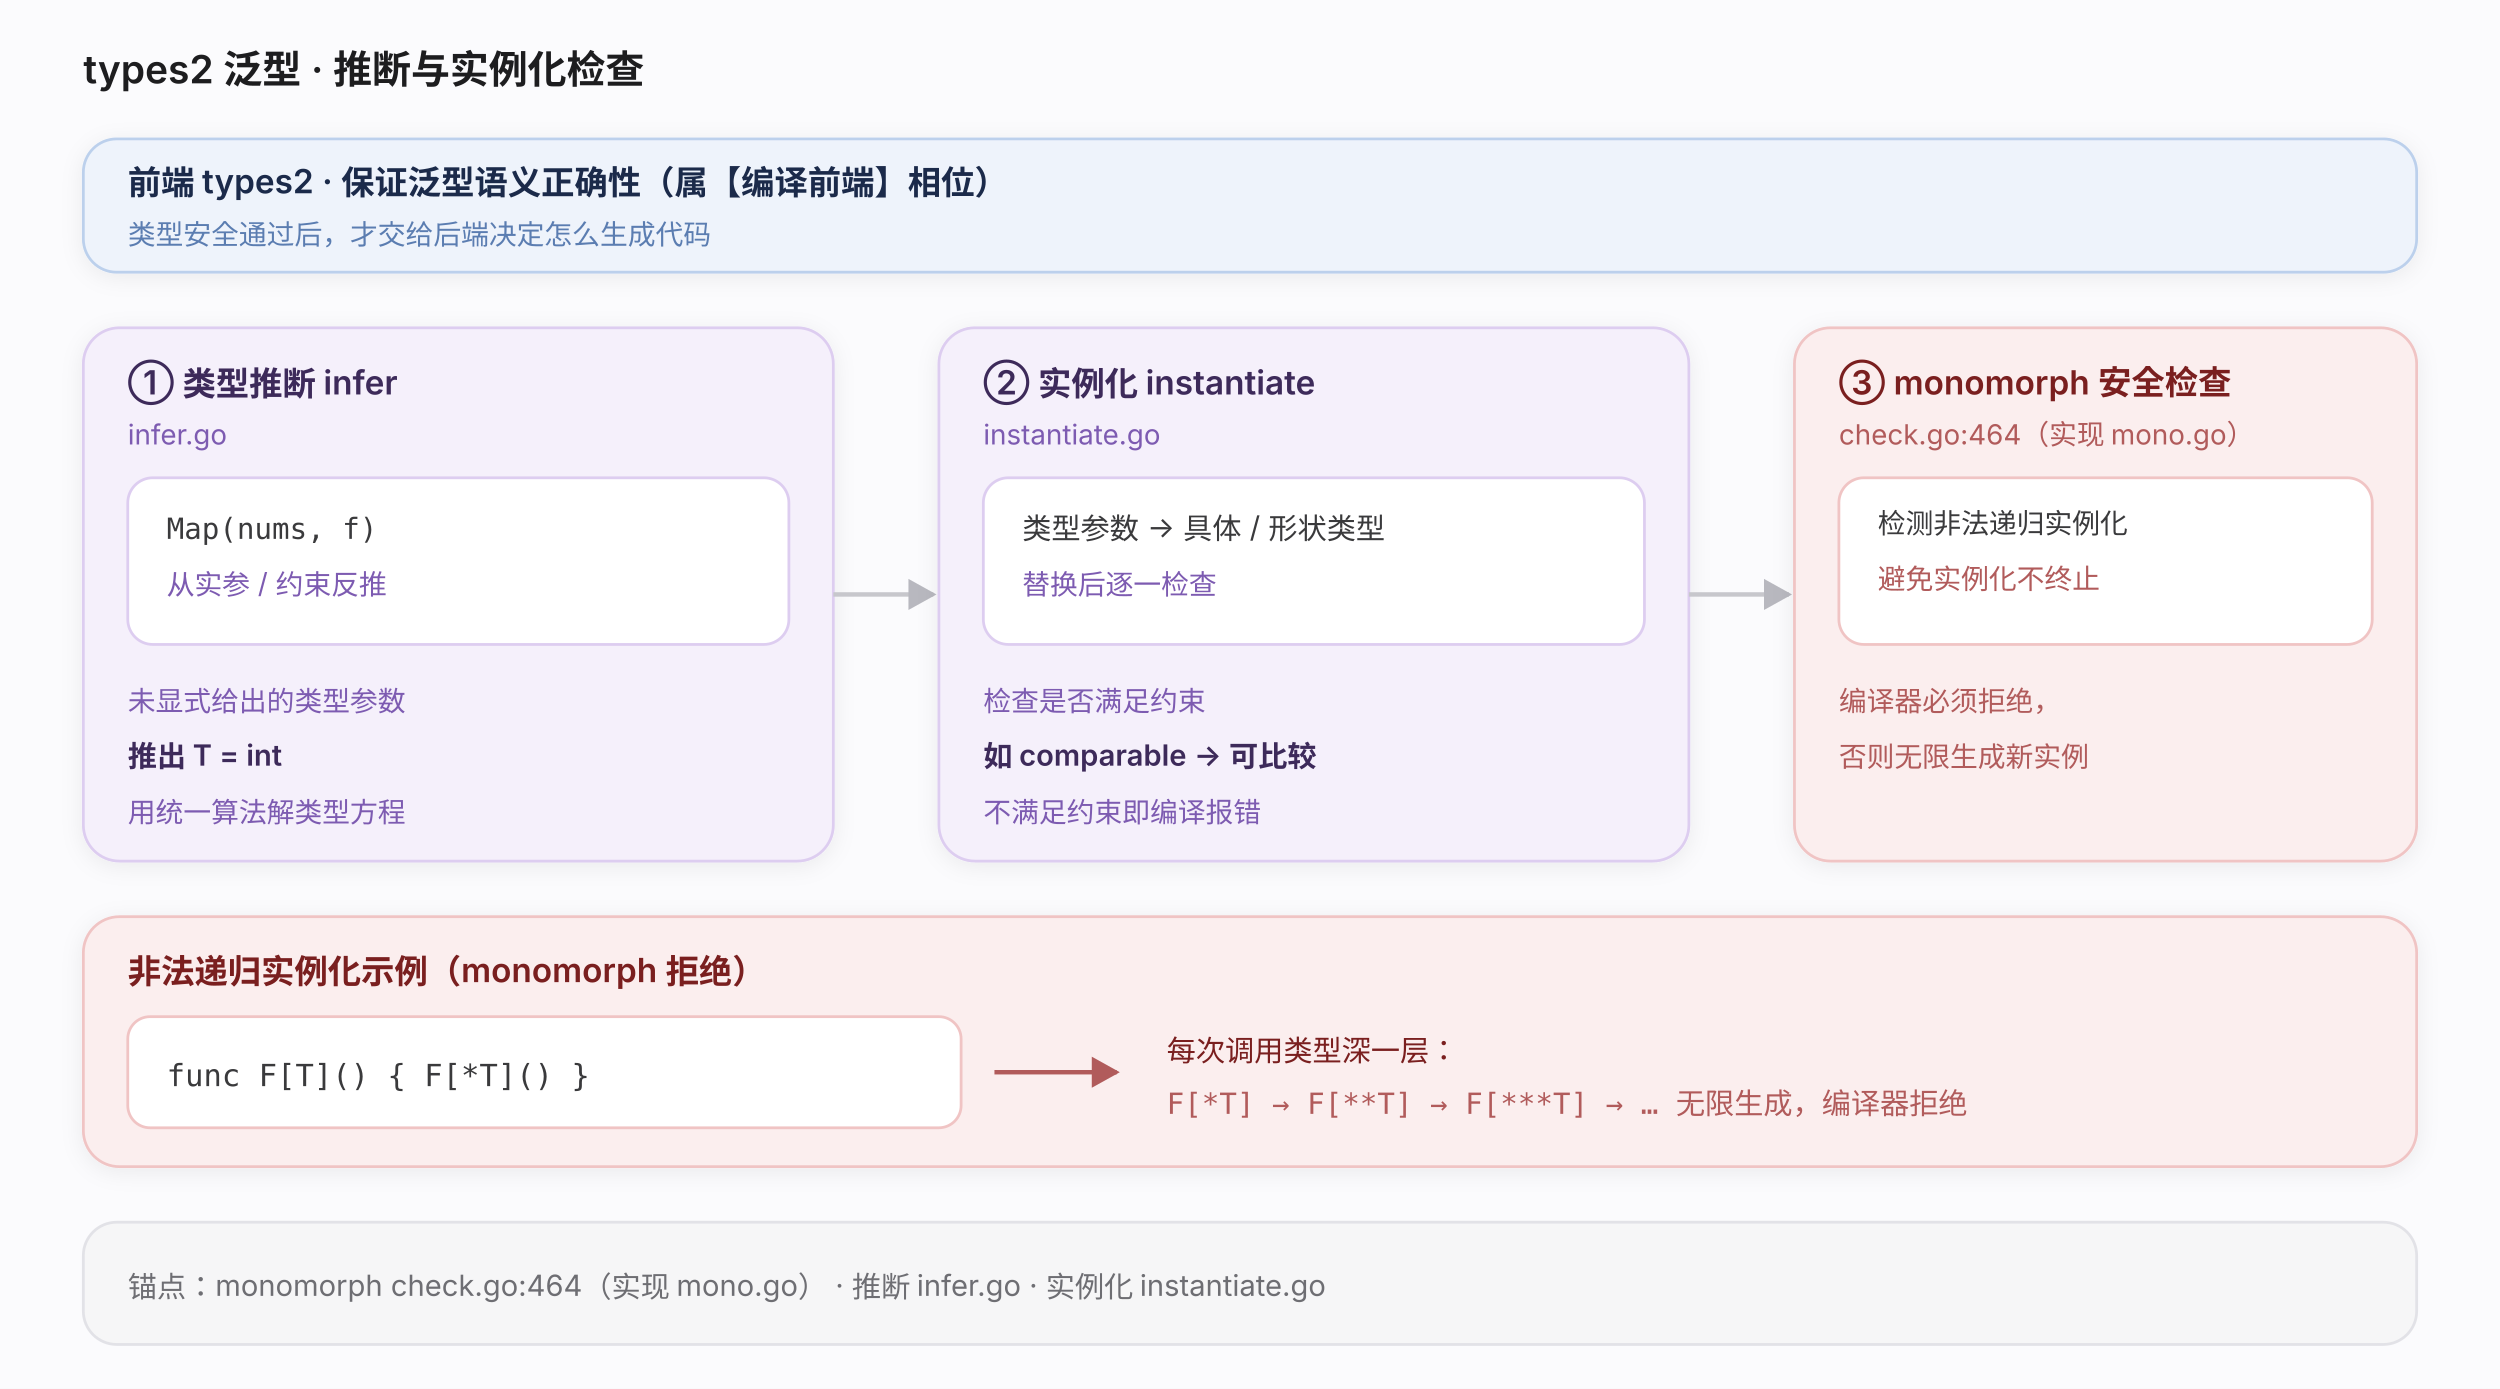
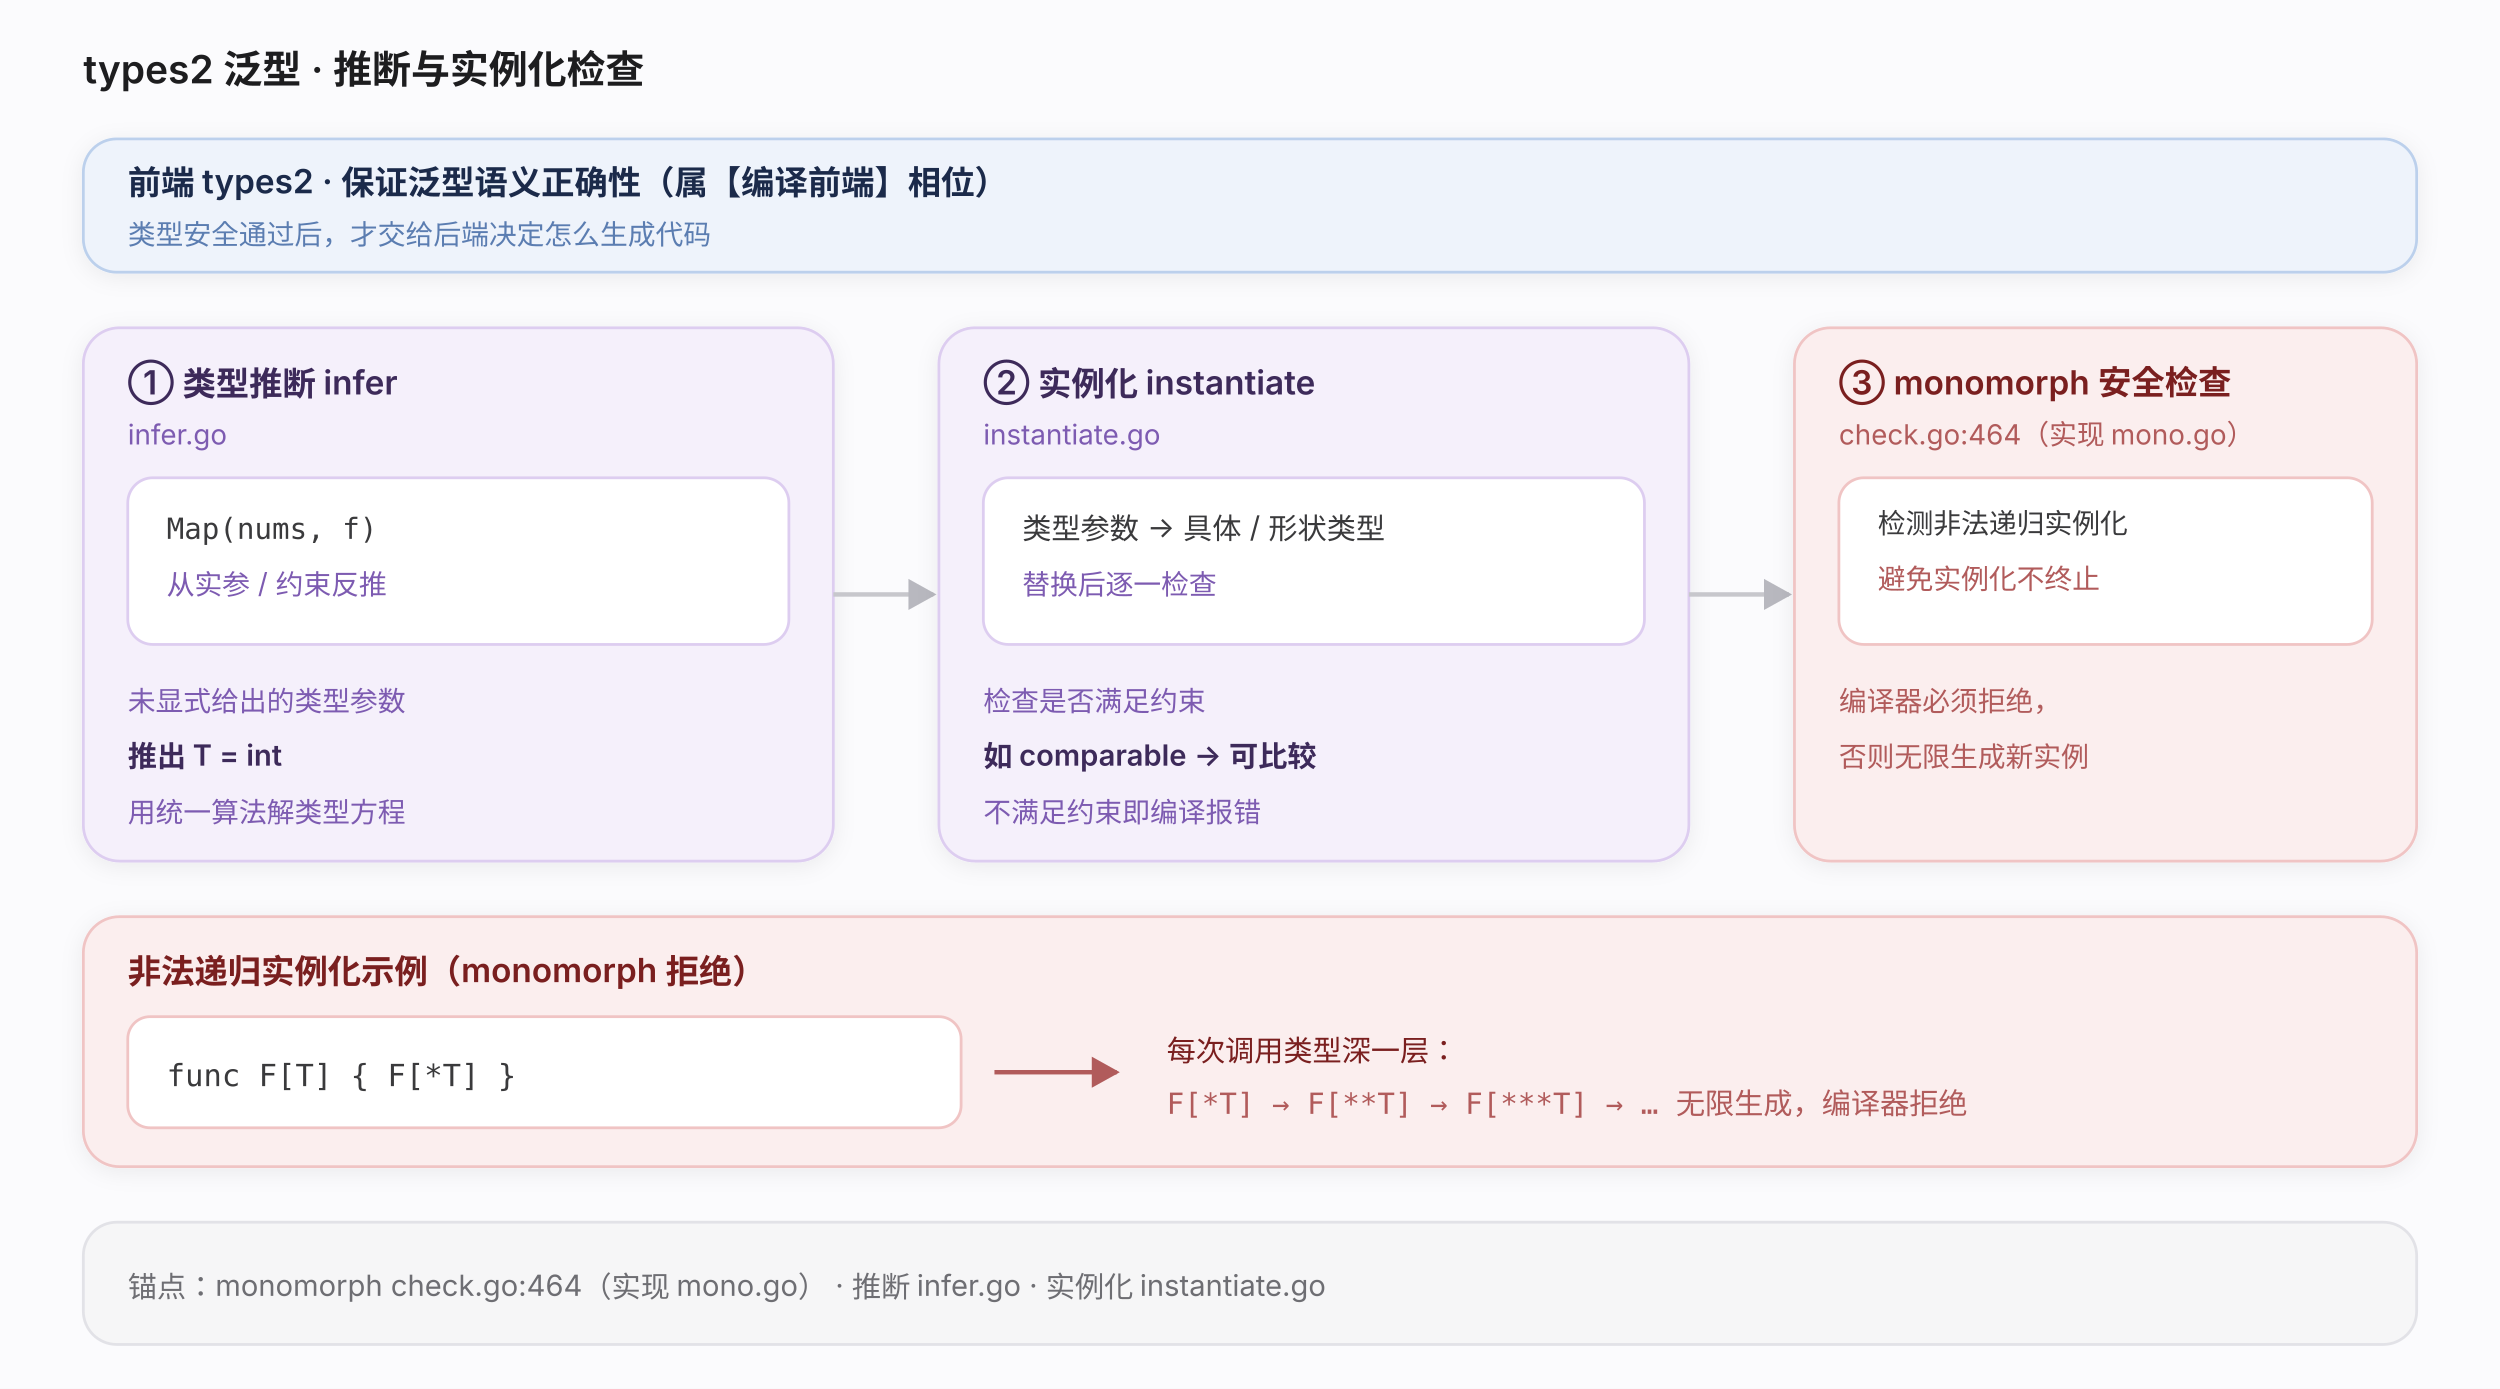
<svg xmlns="http://www.w3.org/2000/svg" width="900" height="500" viewBox="0 0 900 500" font-family="-apple-system,BlinkMacSystemFont,'SF Pro Display','Helvetica Neue','PingFang SC','Microsoft YaHei',sans-serif">
  <defs>
    <filter id="soft" x="-20%" y="-20%" width="140%" height="140%">
      <feDropShadow dx="0" dy="1.5" stdDeviation="4" flood-color="#1d1d1f" flood-opacity="0.07" />
    </filter>
    <marker id="ar" viewBox="0 0 10 10" refX="8" refY="5" markerWidth="7" markerHeight="7" orient="auto-start-reverse">
      <path d="M0,0 L9,5 L0,10 z" fill="#b8b8bf" />
    </marker>
    <marker id="arR" viewBox="0 0 10 10" refX="8" refY="5" markerWidth="7" markerHeight="7" orient="auto-start-reverse">
      <path d="M0,0 L9,5 L0,10 z" fill="#b15b5b" />
    </marker>
  </defs>
  <rect width="900" height="500" fill="#fbfbfd" />
  <text x="30" y="30" font-size="14" font-weight="600" fill="#1d1d1f">types2 泛型 · 推断与实例化检查</text>
  <rect x="30" y="50" width="840" height="48" rx="12" fill="#eef3fb" stroke="#bcd0ec" filter="url(#soft)" />
  <text x="46" y="70" font-size="12" font-weight="600" fill="#1b2a4a">前端 types2 · 保证泛型语义正确性（属【编译前端】相位）</text>
  <text x="46" y="88" font-size="10" fill="#5b7db1">类型安全通过后，才交给后端决定怎么生成代码</text>
  <rect x="30" y="118" width="270" height="192" rx="13" fill="#f5f0fb" stroke="#ddcdf0" filter="url(#soft)" />
  <text x="46" y="142" font-size="12" font-weight="600" fill="#3d2a5a">① 类型推断 infer</text>
  <text x="46" y="160" font-size="10" fill="#7d5bb1">infer.go</text>
  <rect x="46" y="172" width="238" height="60" rx="9" fill="#ffffff" stroke="#ddcdf0" />
  <text x="60" y="194" font-size="10.5" fill="#3a3a3c" font-family="'SF Mono','Menlo',monospace">Map(nums, f)</text>
  <text x="60" y="214" font-size="10" fill="#7d5bb1">从实参 / 约束反推</text>
  <text x="60" y="224" font-size="9" fill="#7d5bb1"> </text>
  <text x="46" y="256" font-size="10" fill="#7d5bb1">未显式给出的类型参数</text>
  <text x="46" y="276" font-size="10.5" font-weight="600" fill="#3d2a5a">推出 T = int</text>
  <text x="46" y="296" font-size="10" fill="#7d5bb1">用统一算法解类型方程</text>
  <line x1="300" y1="214" x2="336" y2="214" stroke="#c7c7cc" stroke-width="1.6" marker-end="url(#ar)" />
  <rect x="338" y="118" width="270" height="192" rx="13" fill="#f5f0fb" stroke="#ddcdf0" filter="url(#soft)" />
  <text x="354" y="142" font-size="12" font-weight="600" fill="#3d2a5a">② 实例化 instantiate</text>
  <text x="354" y="160" font-size="10" fill="#7d5bb1">instantiate.go</text>
  <rect x="354" y="172" width="238" height="60" rx="9" fill="#ffffff" stroke="#ddcdf0" />
  <text x="368" y="194" font-size="10.5" fill="#3a3a3c">类型参数 → 具体 / 形状类型</text>
  <text x="368" y="214" font-size="10" fill="#7d5bb1">替换后逐一检查</text>
  <text x="354" y="256" font-size="10" fill="#7d5bb1">检查是否满足约束</text>
  <text x="354" y="276" font-size="10.5" font-weight="600" fill="#3d2a5a">如 comparable → 可比较</text>
  <text x="354" y="296" font-size="10" fill="#7d5bb1">不满足约束即编译报错</text>
  <line x1="608" y1="214" x2="644" y2="214" stroke="#c7c7cc" stroke-width="1.6" marker-end="url(#ar)" />
  <rect x="646" y="118" width="224" height="192" rx="13" fill="#fbeeee" stroke="#f0c4c4" filter="url(#soft)" />
  <text x="662" y="142" font-size="12" font-weight="600" fill="#7a1f1f">③ monomorph 安全检查</text>
  <text x="662" y="160" font-size="10" fill="#b15b5b">check.go:464（实现 mono.go）</text>
  <rect x="662" y="172" width="192" height="60" rx="9" fill="#ffffff" stroke="#f0c4c4" />
  <text x="676" y="192" font-size="10" fill="#3a3a3c">检测非法递归实例化</text>
  <text x="676" y="212" font-size="10" fill="#b15b5b">避免实例化不终止</text>
  <text x="662" y="256" font-size="10" fill="#b15b5b">编译器必须拒绝，</text>
  <text x="662" y="276" font-size="10" fill="#b15b5b">否则无限生成新实例</text>
  <rect x="30" y="330" width="840" height="90" rx="13" fill="#fbeeee" stroke="#f0c4c4" filter="url(#soft)" />
  <text x="46" y="354" font-size="12" font-weight="600" fill="#7a1f1f">非法递归实例化示例（monomorph 拒绝）</text>
  <rect x="46" y="366" width="300" height="40" rx="8" fill="#ffffff" stroke="#f0c4c4" />
-   <text x="60" y="391" font-size="11" fill="#3a3a3c" font-family="'SF Mono','Menlo',monospace">func F[T]() { F[*T]() }</text>
+   <text x="60" y="391" font-size="11" fill="#3a3a3c" font-family="'SF Mono','Menlo',monospace">func F[T] { F[*T] }</text>
  <line x1="358" y1="386" x2="402" y2="386" stroke="#b15b5b" stroke-width="1.6" marker-end="url(#arR)" />
  <text x="420" y="382" font-size="10.5" fill="#7a1f1f">每次调用类型深一层：</text>
  <text x="420" y="401" font-size="10.5" fill="#b15b5b" font-family="'SF Mono','Menlo',monospace">F[*T] → F[**T] → F[***T] → …  无限生成，编译器拒绝</text>
  <rect x="30" y="440" width="840" height="44" rx="12" fill="#f6f6f7" stroke="#e2e2e7" />
  <text x="46" y="467" font-size="10.5" fill="#6e6e73">锚点：monomorph check.go:464（实现 mono.go） · 推断 infer.go · 实例化 instantiate.go</text>
</svg>
